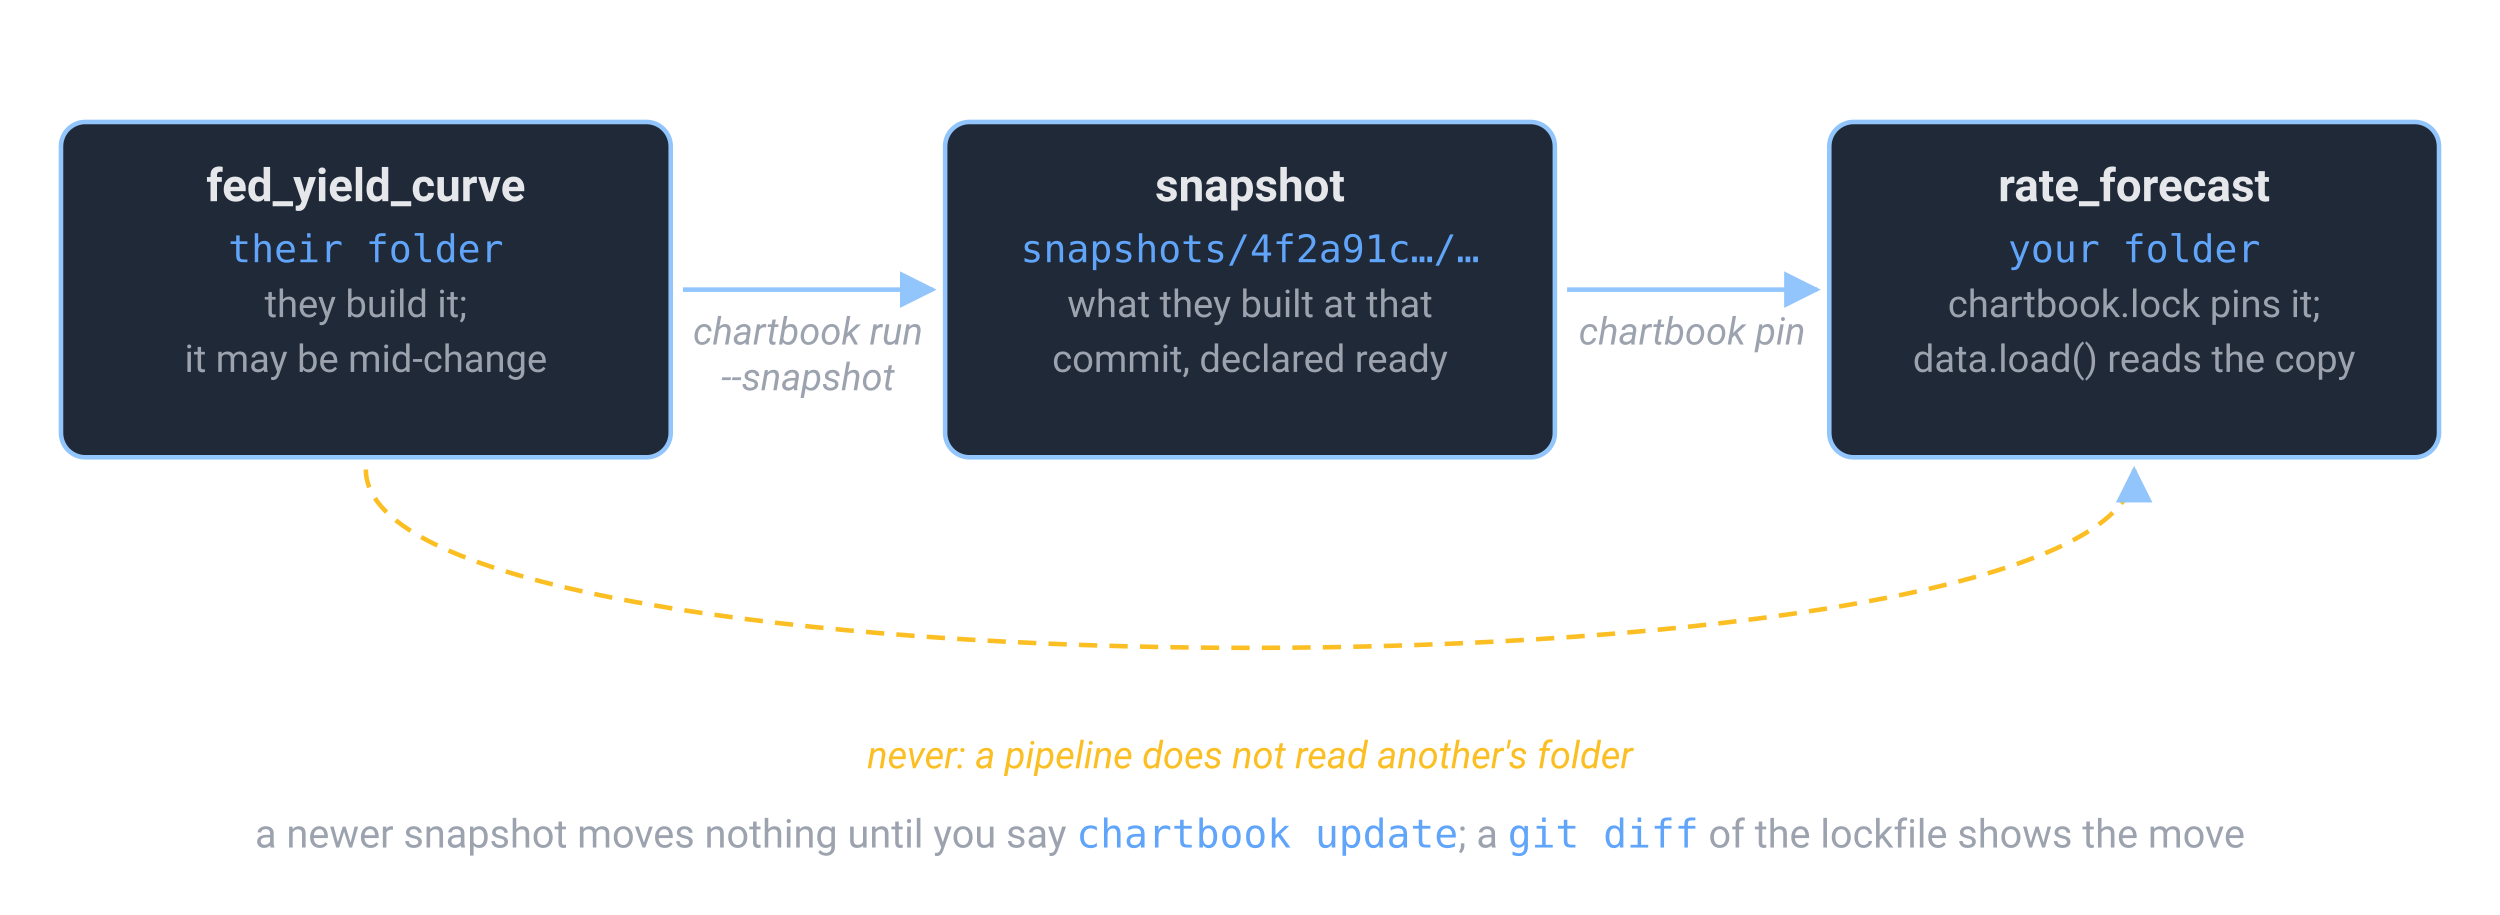
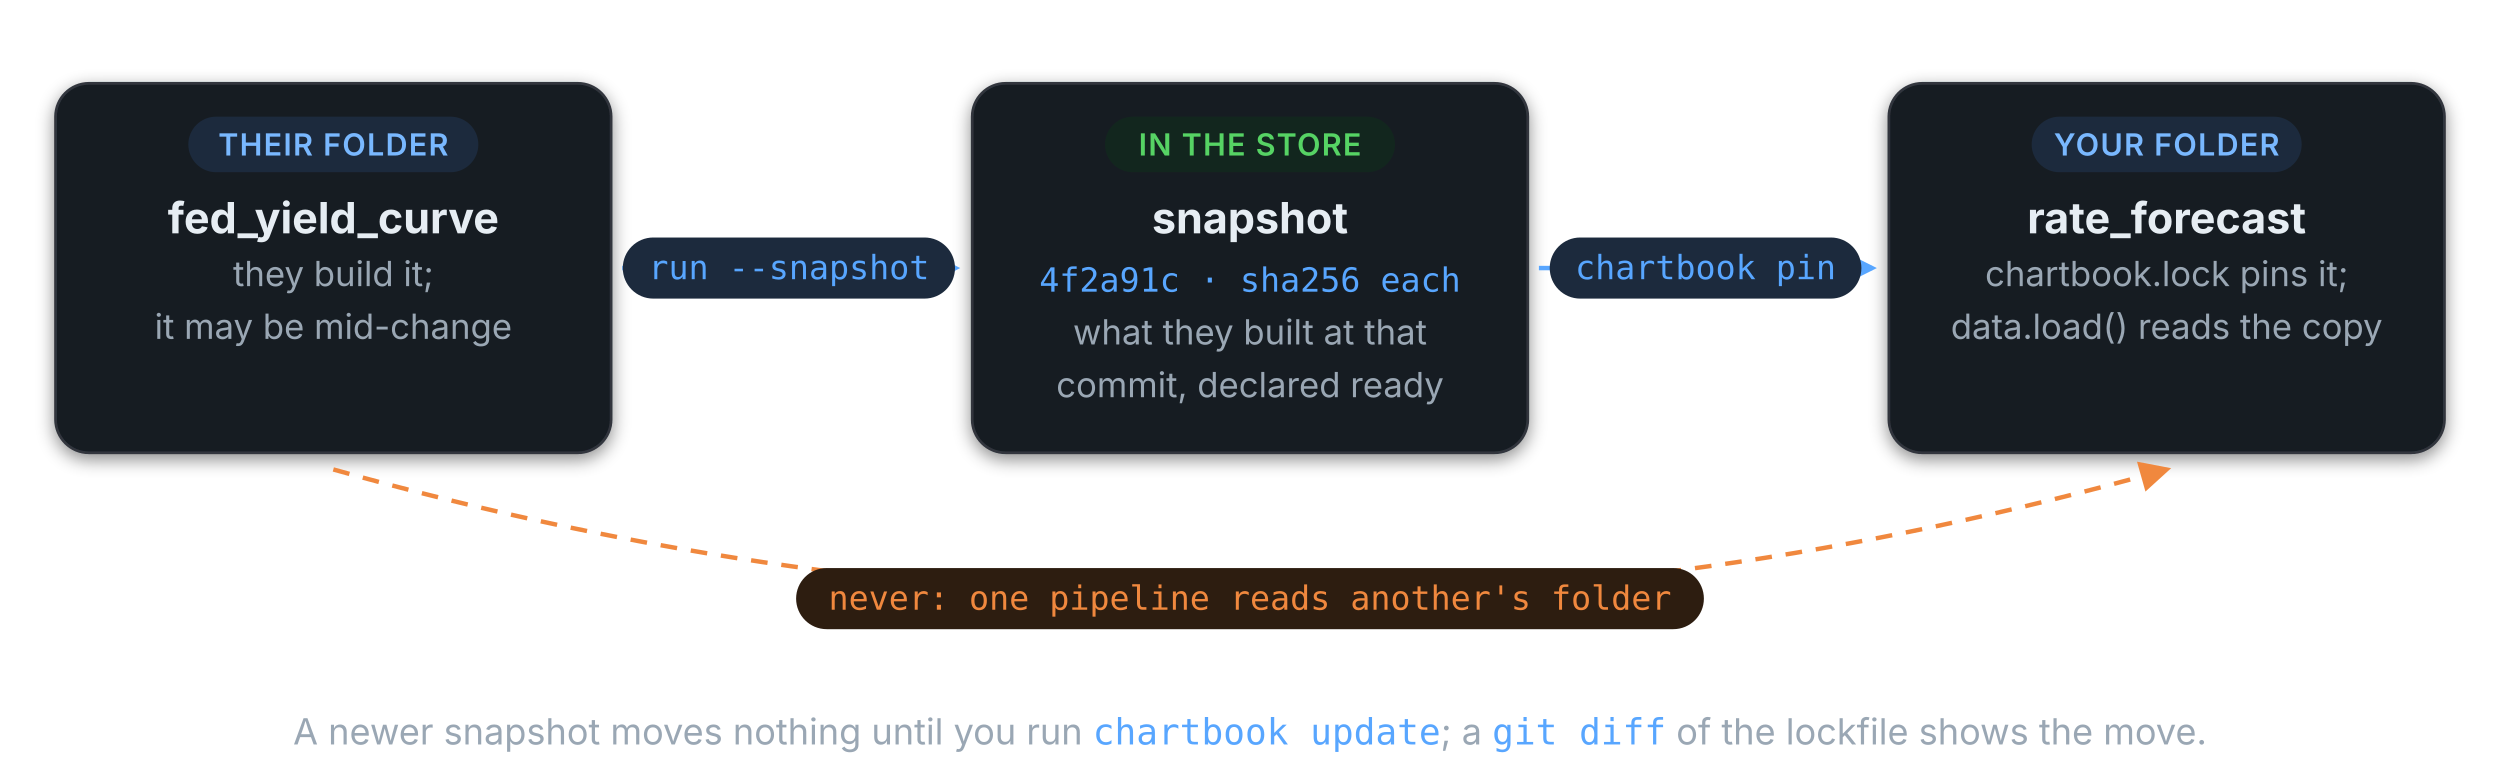
- <svg xmlns="http://www.w3.org/2000/svg" viewBox="0 0 820 300" width="820" height="300" font-family="-apple-system, BlinkMacSystemFont, Segoe UI, Roboto, Helvetica, Arial, sans-serif" font-size="14">
+ <svg xmlns="http://www.w3.org/2000/svg" viewBox="0 0 900 280" width="900" height="280" font-family="Inter, -apple-system, BlinkMacSystemFont, Segoe UI, Roboto, Helvetica, Arial, sans-serif" font-size="14">
  <defs>
-     <marker id="a" viewBox="0 0 10 10" refX="9" refY="5" markerWidth="8" markerHeight="8" orient="auto-start-reverse">
-       <path d="M 0 0 L 10 5 L 0 10 z" fill="#93c5fd" />
+     <marker id="a" viewBox="0 0 10 10" refX="8.5" refY="5" markerWidth="7" markerHeight="7" orient="auto-start-reverse">
+       <path d="M 0 0 L 10 5 L 0 10 z" fill="#58a6ff" />
    </marker>
+     <marker id="w" viewBox="0 0 10 10" refX="8.5" refY="5" markerWidth="7" markerHeight="7" orient="auto-start-reverse">
+       <path d="M 0 0 L 10 5 L 0 10 z" fill="#f0883e" />
+     </marker>
+     <filter id="s" x="-10%" y="-10%" width="120%" height="140%">
+       <feDropShadow dx="0" dy="2" stdDeviation="3" flood-color="#000000" flood-opacity="0.45" />
+     </filter>
  </defs>
-   <rect x="20" y="40" width="200" height="110" rx="8" fill="#1f2937" stroke="#93c5fd" stroke-width="1.5" />
-   <text x="120.0" y="66" text-anchor="middle" fill="#e5e7eb" font-size="15" font-weight="600">fed_yield_curve</text>
-   <text x="120.0" y="86" text-anchor="middle" fill="#60a5fa" font-size="12.5" font-family="SFMono-Regular, Menlo, Consolas, monospace">their folder</text>
-   <text x="120.0" y="104" text-anchor="middle" fill="#9ca3af" font-size="12.5">they build it;</text>
-   <text x="120.0" y="122" text-anchor="middle" fill="#9ca3af" font-size="12.5">it may be mid-change</text>
-   <rect x="310" y="40" width="200" height="110" rx="8" fill="#1f2937" stroke="#93c5fd" stroke-width="1.5" />
-   <text x="410.0" y="66" text-anchor="middle" fill="#e5e7eb" font-size="15" font-weight="600">snapshot</text>
-   <text x="410.0" y="86" text-anchor="middle" fill="#60a5fa" font-size="12.5" font-family="SFMono-Regular, Menlo, Consolas, monospace">snapshots/4f2a91c…/…</text>
-   <text x="410.0" y="104" text-anchor="middle" fill="#9ca3af" font-size="12.5">what they built at that</text>
-   <text x="410.0" y="122" text-anchor="middle" fill="#9ca3af" font-size="12.5">commit, declared ready</text>
-   <rect x="600" y="40" width="200" height="110" rx="8" fill="#1f2937" stroke="#93c5fd" stroke-width="1.5" />
-   <text x="700.0" y="66" text-anchor="middle" fill="#e5e7eb" font-size="15" font-weight="600">rate_forecast</text>
-   <text x="700.0" y="86" text-anchor="middle" fill="#60a5fa" font-size="12.5" font-family="SFMono-Regular, Menlo, Consolas, monospace">your folder</text>
-   <text x="700.0" y="104" text-anchor="middle" fill="#9ca3af" font-size="12.5">chartbook.lock pins it;</text>
-   <text x="700.0" y="122" text-anchor="middle" fill="#9ca3af" font-size="12.5">data.load() reads the copy</text>
-   <line x1="224" y1="95.0" x2="306" y2="95.0" stroke="#93c5fd" stroke-width="1.5" marker-end="url(#a)" />
-   <text x="265.0" y="113.0" text-anchor="middle" fill="#9ca3af" font-size="12.5" font-style="italic">chartbook run</text>
-   <text x="265.0" y="128.0" text-anchor="middle" fill="#9ca3af" font-size="12.5" font-style="italic">--snapshot</text>
-   <line x1="514" y1="95.0" x2="596" y2="95.0" stroke="#93c5fd" stroke-width="1.5" marker-end="url(#a)" />
-   <text x="555.0" y="113.0" text-anchor="middle" fill="#9ca3af" font-size="12.5" font-style="italic">chartbook pin</text>
-   <path d="M 120 154 C 120 232, 700 232, 700 154" fill="none" stroke="#fbbf24" stroke-width="1.5" stroke-dasharray="6 4" marker-end="url(#a)" />
-   <text x="410" y="252" text-anchor="middle" fill="#fbbf24" font-size="12.5" font-style="italic">never: a pipeline does not read another's folder</text>
-   <text x="410.0" y="278" text-anchor="middle" fill="#9ca3af" font-size="13">a newer snapshot moves nothing until you say <tspan font-family="SFMono-Regular, Menlo, Consolas, monospace" fill="#60a5fa">chartbook update</tspan>; a <tspan font-family="SFMono-Regular, Menlo, Consolas, monospace" fill="#60a5fa">git diff</tspan> of the lockfile shows the move</text>
+   <rect x="20" y="30" width="200" height="133" rx="12" fill="#161b22" stroke="#30363d" filter="url(#s)" />
+   <rect x="67.8" y="42" width="104.4" height="20" rx="10" fill="#1c2a3d" />
+   <text x="120.0" y="56" text-anchor="middle" fill="#79b8ff" font-size="11" font-weight="600" letter-spacing="0.04em">THEIR FOLDER</text>
+   <text x="120.0" y="84" text-anchor="middle" fill="#e6edf3" font-size="15.5" font-weight="650">fed_yield_curve</text>
+   <text x="120.0" y="103" text-anchor="middle" fill="#9aa7b4" font-size="12.5">they build it;</text>
+   <text x="120.0" y="122" text-anchor="middle" fill="#9aa7b4" font-size="12.5">it may be mid-change</text>
+   <rect x="350" y="30" width="200" height="133" rx="12" fill="#161b22" stroke="#30363d" filter="url(#s)" />
+   <rect x="397.8" y="42" width="104.4" height="20" rx="10" fill="#12261e" />
+   <text x="450.0" y="56" text-anchor="middle" fill="#56d364" font-size="11" font-weight="600" letter-spacing="0.04em">IN THE STORE</text>
+   <text x="450.0" y="84" text-anchor="middle" fill="#e6edf3" font-size="15.5" font-weight="650">snapshot</text>
+   <text x="450.0" y="105" text-anchor="middle" fill="#58a6ff" font-size="12" font-family="JetBrains Mono, SFMono-Regular, Menlo, Consolas, monospace">4f2a91c · sha256 each</text>
+   <text x="450.0" y="124" text-anchor="middle" fill="#9aa7b4" font-size="12.5">what they built at that</text>
+   <text x="450.0" y="143" text-anchor="middle" fill="#9aa7b4" font-size="12.5">commit, declared ready</text>
+   <rect x="680" y="30" width="200" height="133" rx="12" fill="#161b22" stroke="#30363d" filter="url(#s)" />
+   <rect x="731.4" y="42" width="97.2" height="20" rx="10" fill="#1c2a3d" />
+   <text x="780.0" y="56" text-anchor="middle" fill="#79b8ff" font-size="11" font-weight="600" letter-spacing="0.04em">YOUR FOLDER</text>
+   <text x="780.0" y="84" text-anchor="middle" fill="#e6edf3" font-size="15.5" font-weight="650">rate_forecast</text>
+   <text x="780.0" y="103" text-anchor="middle" fill="#9aa7b4" font-size="12.5">chartbook.lock pins it;</text>
+   <text x="780.0" y="122" text-anchor="middle" fill="#9aa7b4" font-size="12.5">data.load() reads the copy</text>
+   <line x1="224" y1="96.5" x2="344" y2="96.5" stroke="#58a6ff" stroke-width="1.6" marker-end="url(#a)" />
+   <rect x="224.2" y="85.5" width="119.6" height="22" rx="11" fill="#1c2a3d" />
+   <text x="284.0" y="100.5" text-anchor="middle" fill="#58a6ff" font-size="12" font-family="JetBrains Mono, SFMono-Regular, Menlo, Consolas, monospace">run --snapshot</text>
+   <line x1="554" y1="96.5" x2="674" y2="96.5" stroke="#58a6ff" stroke-width="1.6" marker-end="url(#a)" />
+   <rect x="557.9" y="85.5" width="112.2" height="22" rx="11" fill="#1c2a3d" />
+   <text x="614.0" y="100.5" text-anchor="middle" fill="#58a6ff" font-size="12" font-family="JetBrains Mono, SFMono-Regular, Menlo, Consolas, monospace">chartbook pin</text>
+   <path d="M 120 169 Q 450 262 780 169" fill="none" stroke="#f0883e" stroke-width="1.6" stroke-dasharray="6 5" marker-end="url(#w)" />
+   <rect x="286.6" y="204.5" width="326.8" height="22" rx="11" fill="#2d1d10" />
+   <text x="450.0" y="219.5" text-anchor="middle" fill="#f0883e" font-size="12" font-family="JetBrains Mono, SFMono-Regular, Menlo, Consolas, monospace">never: one pipeline reads another's folder</text>
+   <text x="450.0" y="268" text-anchor="middle" fill="#9aa7b4" font-size="13">A newer snapshot moves nothing until you run <tspan font-family="JetBrains Mono, SFMono-Regular, Menlo, Consolas, monospace" fill="#58a6ff">chartbook update</tspan>; a <tspan font-family="JetBrains Mono, SFMono-Regular, Menlo, Consolas, monospace" fill="#58a6ff">git diff</tspan> of the lockfile shows the move.</text>
</svg>
